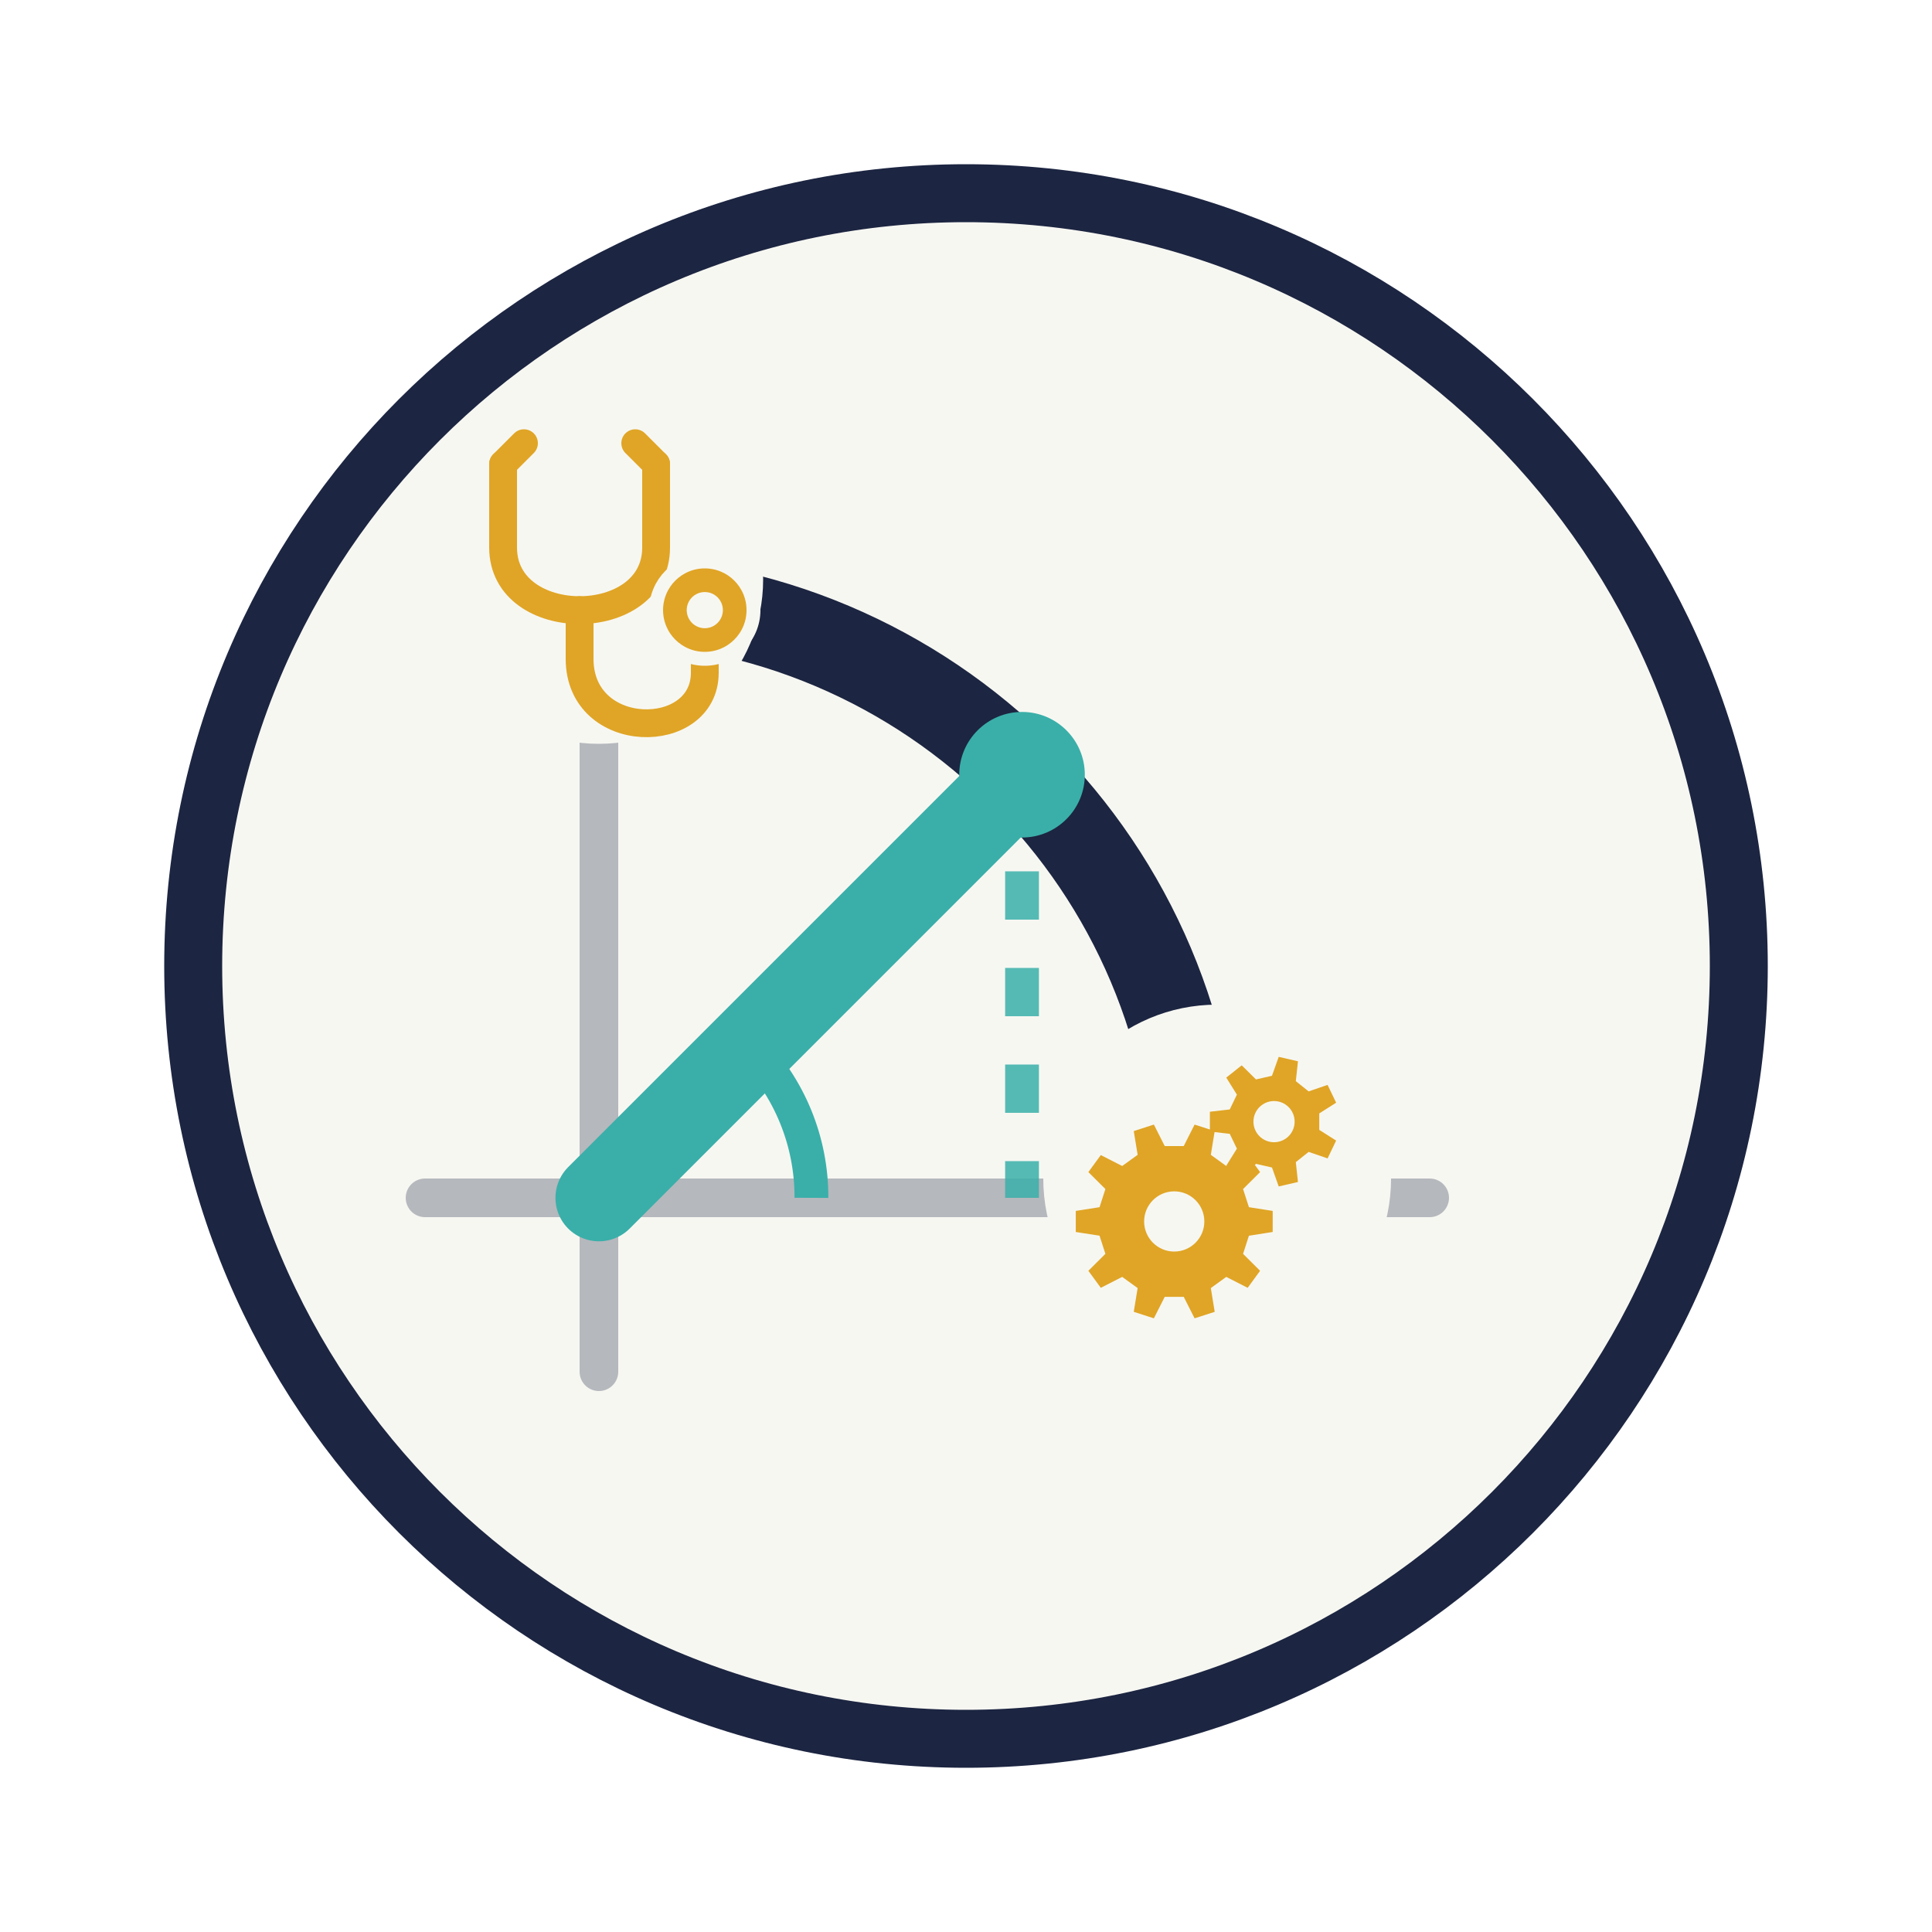
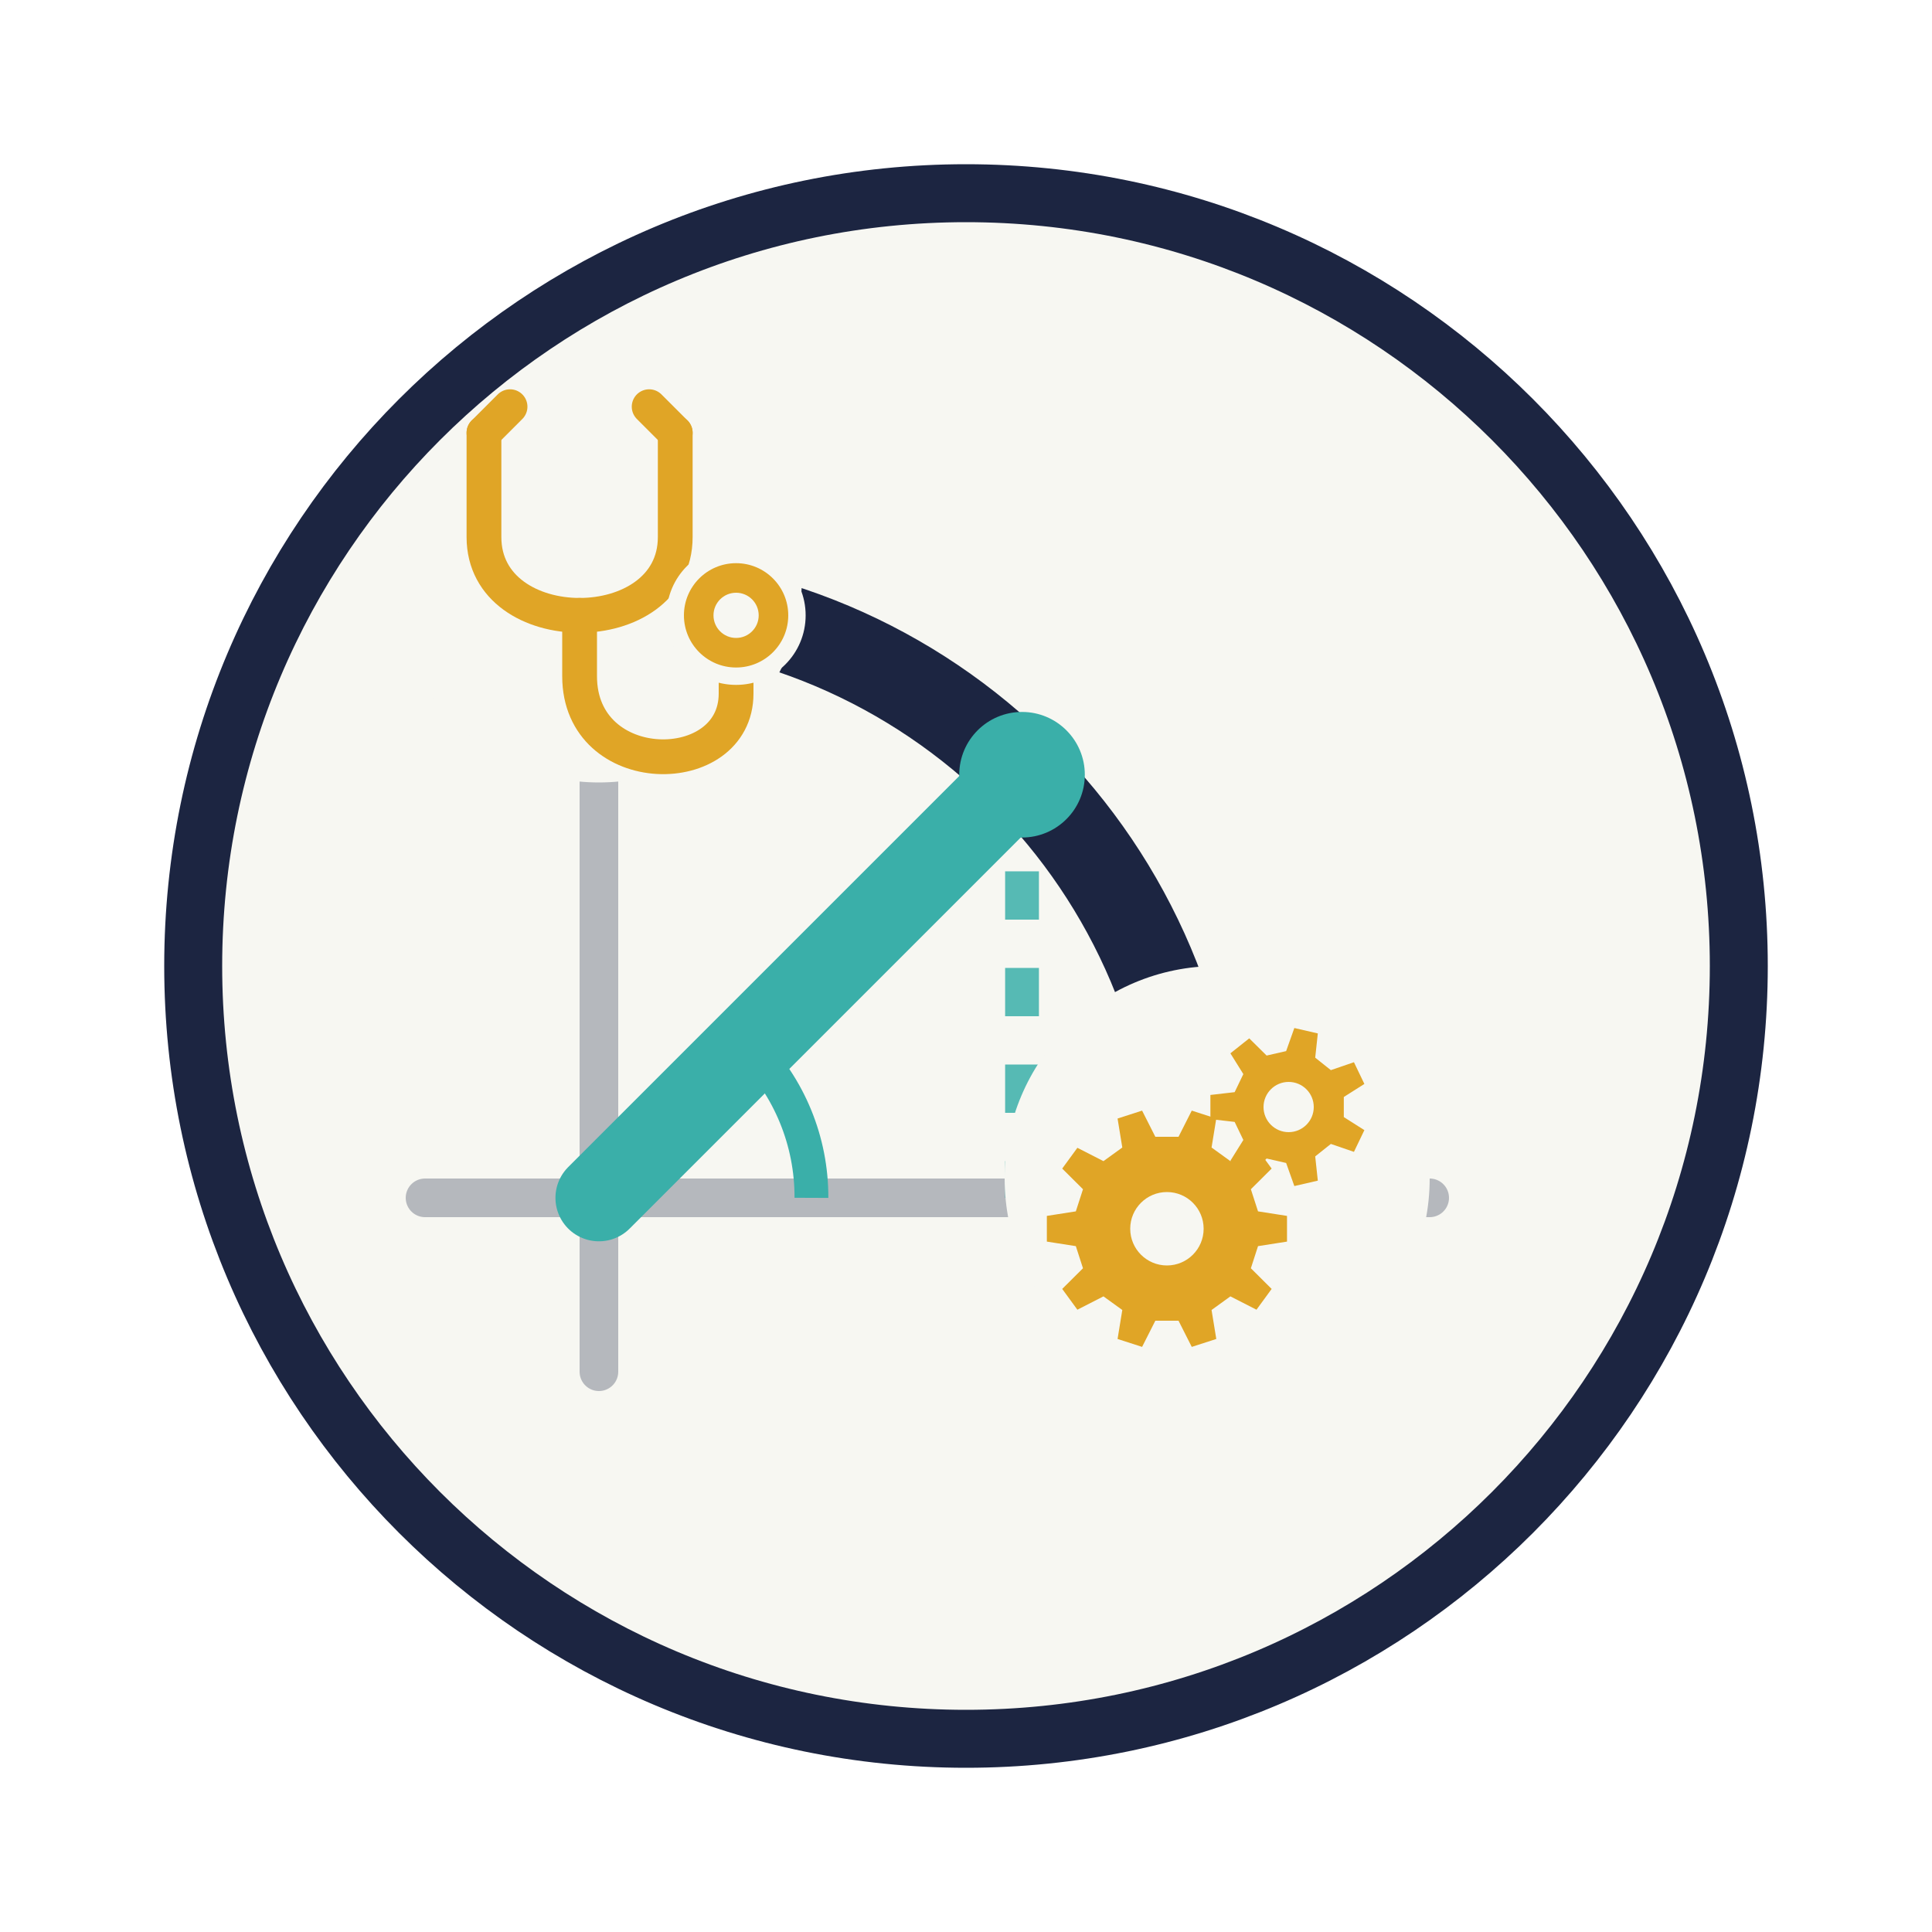
<svg xmlns="http://www.w3.org/2000/svg" viewBox="0 0 200 200" width="512" height="512">
  <circle cx="100" cy="100" r="80" fill="#F7F7F2" stroke="#1C2541" stroke-width="6" />
  <path d="M44 124 L148 124 M62 142 L62 74" stroke="#1C2541" stroke-width="4" stroke-linecap="round" opacity="0.3" />
  <path d="M124 124 A 62 62 0 0 0 62 62" stroke="#1C2541" stroke-width="9" fill="none" stroke-linecap="round" />
  <path d="M62 124 L105.8 80.2" stroke="#3AAFA9" stroke-width="9" stroke-linecap="round" />
  <path d="M105.8 80.2 L105.8 124" stroke="#3AAFA9" stroke-width="3.5" stroke-dasharray="5 5" opacity="0.85" />
  <path d="M84 124 A 22 22 0 0 0 77.6 108.4" stroke="#3AAFA9" stroke-width="3.5" fill="none" />
  <circle cx="105.8" cy="80.2" r="6.5" fill="#3AAFA9" />
-   <circle cx="62" cy="60" r="17" fill="#F7F7F2" />
-   <g transform="translate(60 61) scale(0.72)" fill="none" stroke-linecap="round" stroke-linejoin="round">
+   <circle cx="62" cy="60" r="21" fill="#F7F7F2" />
+   <g transform="translate(60 61) scale(0.9)" fill="none" stroke-linecap="round" stroke-linejoin="round">
    <path d="M-11 -18 L-11 -6 C-11 6, 11 6, 11 -6 L11 -18" stroke="#E0A526" stroke-width="4" />
    <path d="M-11 -18 L-8 -21 M11 -18 L8 -21" stroke="#E0A526" stroke-width="4" />
    <path d="M0 3 L0 10 C0 22, 18 22, 18 12 L18 9" stroke="#E0A526" stroke-width="4" />
    <circle cx="18" cy="3" r="7" fill="#E0A526" stroke="#F7F7F2" stroke-width="2" />
    <circle cx="18" cy="3" r="2.6" fill="#F7F7F2" stroke="none" />
  </g>
-   <circle cx="126" cy="122" r="18" fill="#F7F7F2" />
-   <g transform="translate(125 123) scale(0.82) translate(-4.2 4.2)" fill-rule="evenodd">
+   <circle cx="126" cy="122" r="22" fill="#F7F7F2" />
+   <g transform="translate(125 123) scale(1.0) translate(-4.2 4.2)" fill-rule="evenodd">
    <path d="M9.43 -1.80 L12.43 -1.33 L12.43 1.33 L9.43 1.80 L8.69 4.09 L10.84 6.23 L9.27 8.38 L6.57 7.00 L4.62 8.41 L5.11 11.41 L2.57 12.23 L1.20 9.52 L-1.20 9.52 L-2.57 12.23 L-5.11 11.41 L-4.62 8.41 L-6.57 7.00 L-9.27 8.38 L-10.84 6.23 L-8.69 4.09 L-9.43 1.80 L-12.43 1.33 L-12.43 -1.33 L-9.43 -1.80 L-8.69 -4.09 L-10.84 -6.23 L-9.27 -8.38 L-6.57 -7.00 L-4.62 -8.41 L-5.11 -11.41 L-2.57 -12.23 L-1.20 -9.52 L1.20 -9.52 L2.57 -12.23 L5.11 -11.41 L4.62 -8.41 L6.57 -7.00 L9.27 -8.38 L10.84 -6.23 L8.69 -4.09 Z M3.80 0 A3.8 3.8 0 1 0 -3.80 0 A3.8 3.8 0 1 0 3.80 0 Z" fill="#E0A526" />
    <path transform="translate(12.6 -12.6)" d="M5.71 1.04 L7.84 2.39 L6.76 4.64 L4.37 3.82 L2.75 5.11 L3.02 7.62 L0.59 8.18 L-0.26 5.79 L-2.28 5.33 L-4.08 7.11 L-6.03 5.56 L-4.69 3.41 L-5.59 1.54 L-8.10 1.25 L-8.10 -1.25 L-5.59 -1.54 L-4.69 -3.41 L-6.03 -5.56 L-4.08 -7.11 L-2.28 -5.33 L-0.26 -5.79 L0.59 -8.18 L3.02 -7.62 L2.75 -5.11 L4.37 -3.82 L6.76 -4.64 L7.84 -2.39 L5.71 -1.04 Z M2.60 0 A2.6 2.6 0 1 0 -2.60 0 A2.6 2.6 0 1 0 2.60 0 Z" fill="#E0A526" />
  </g>
</svg>
